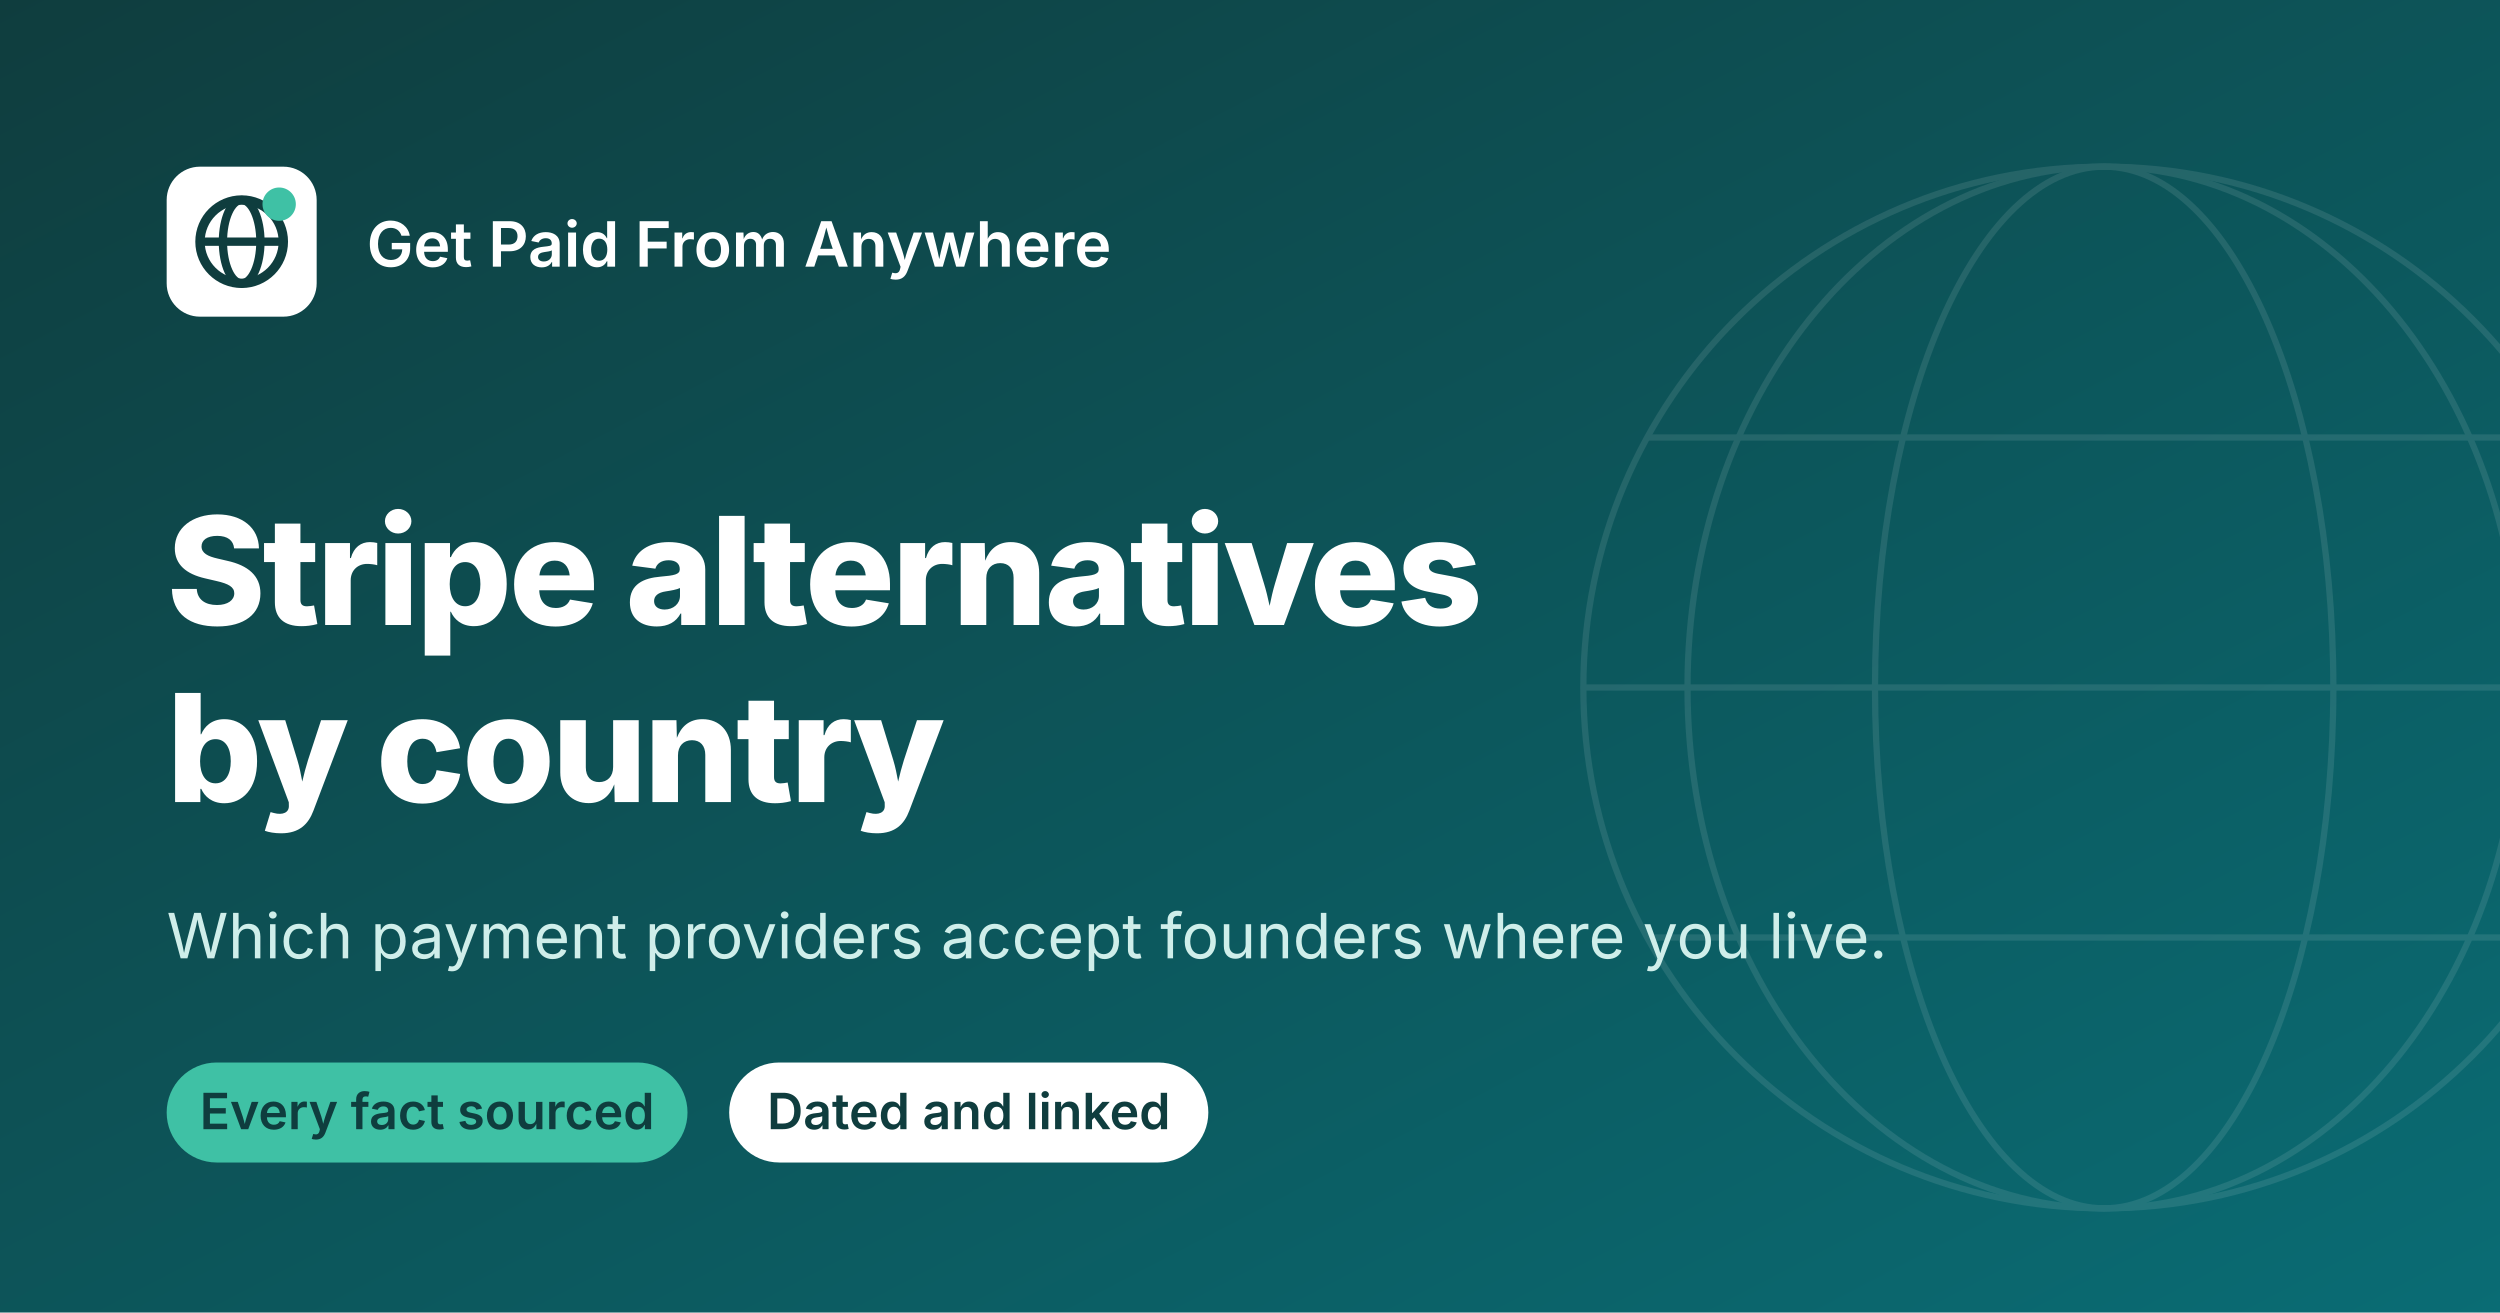
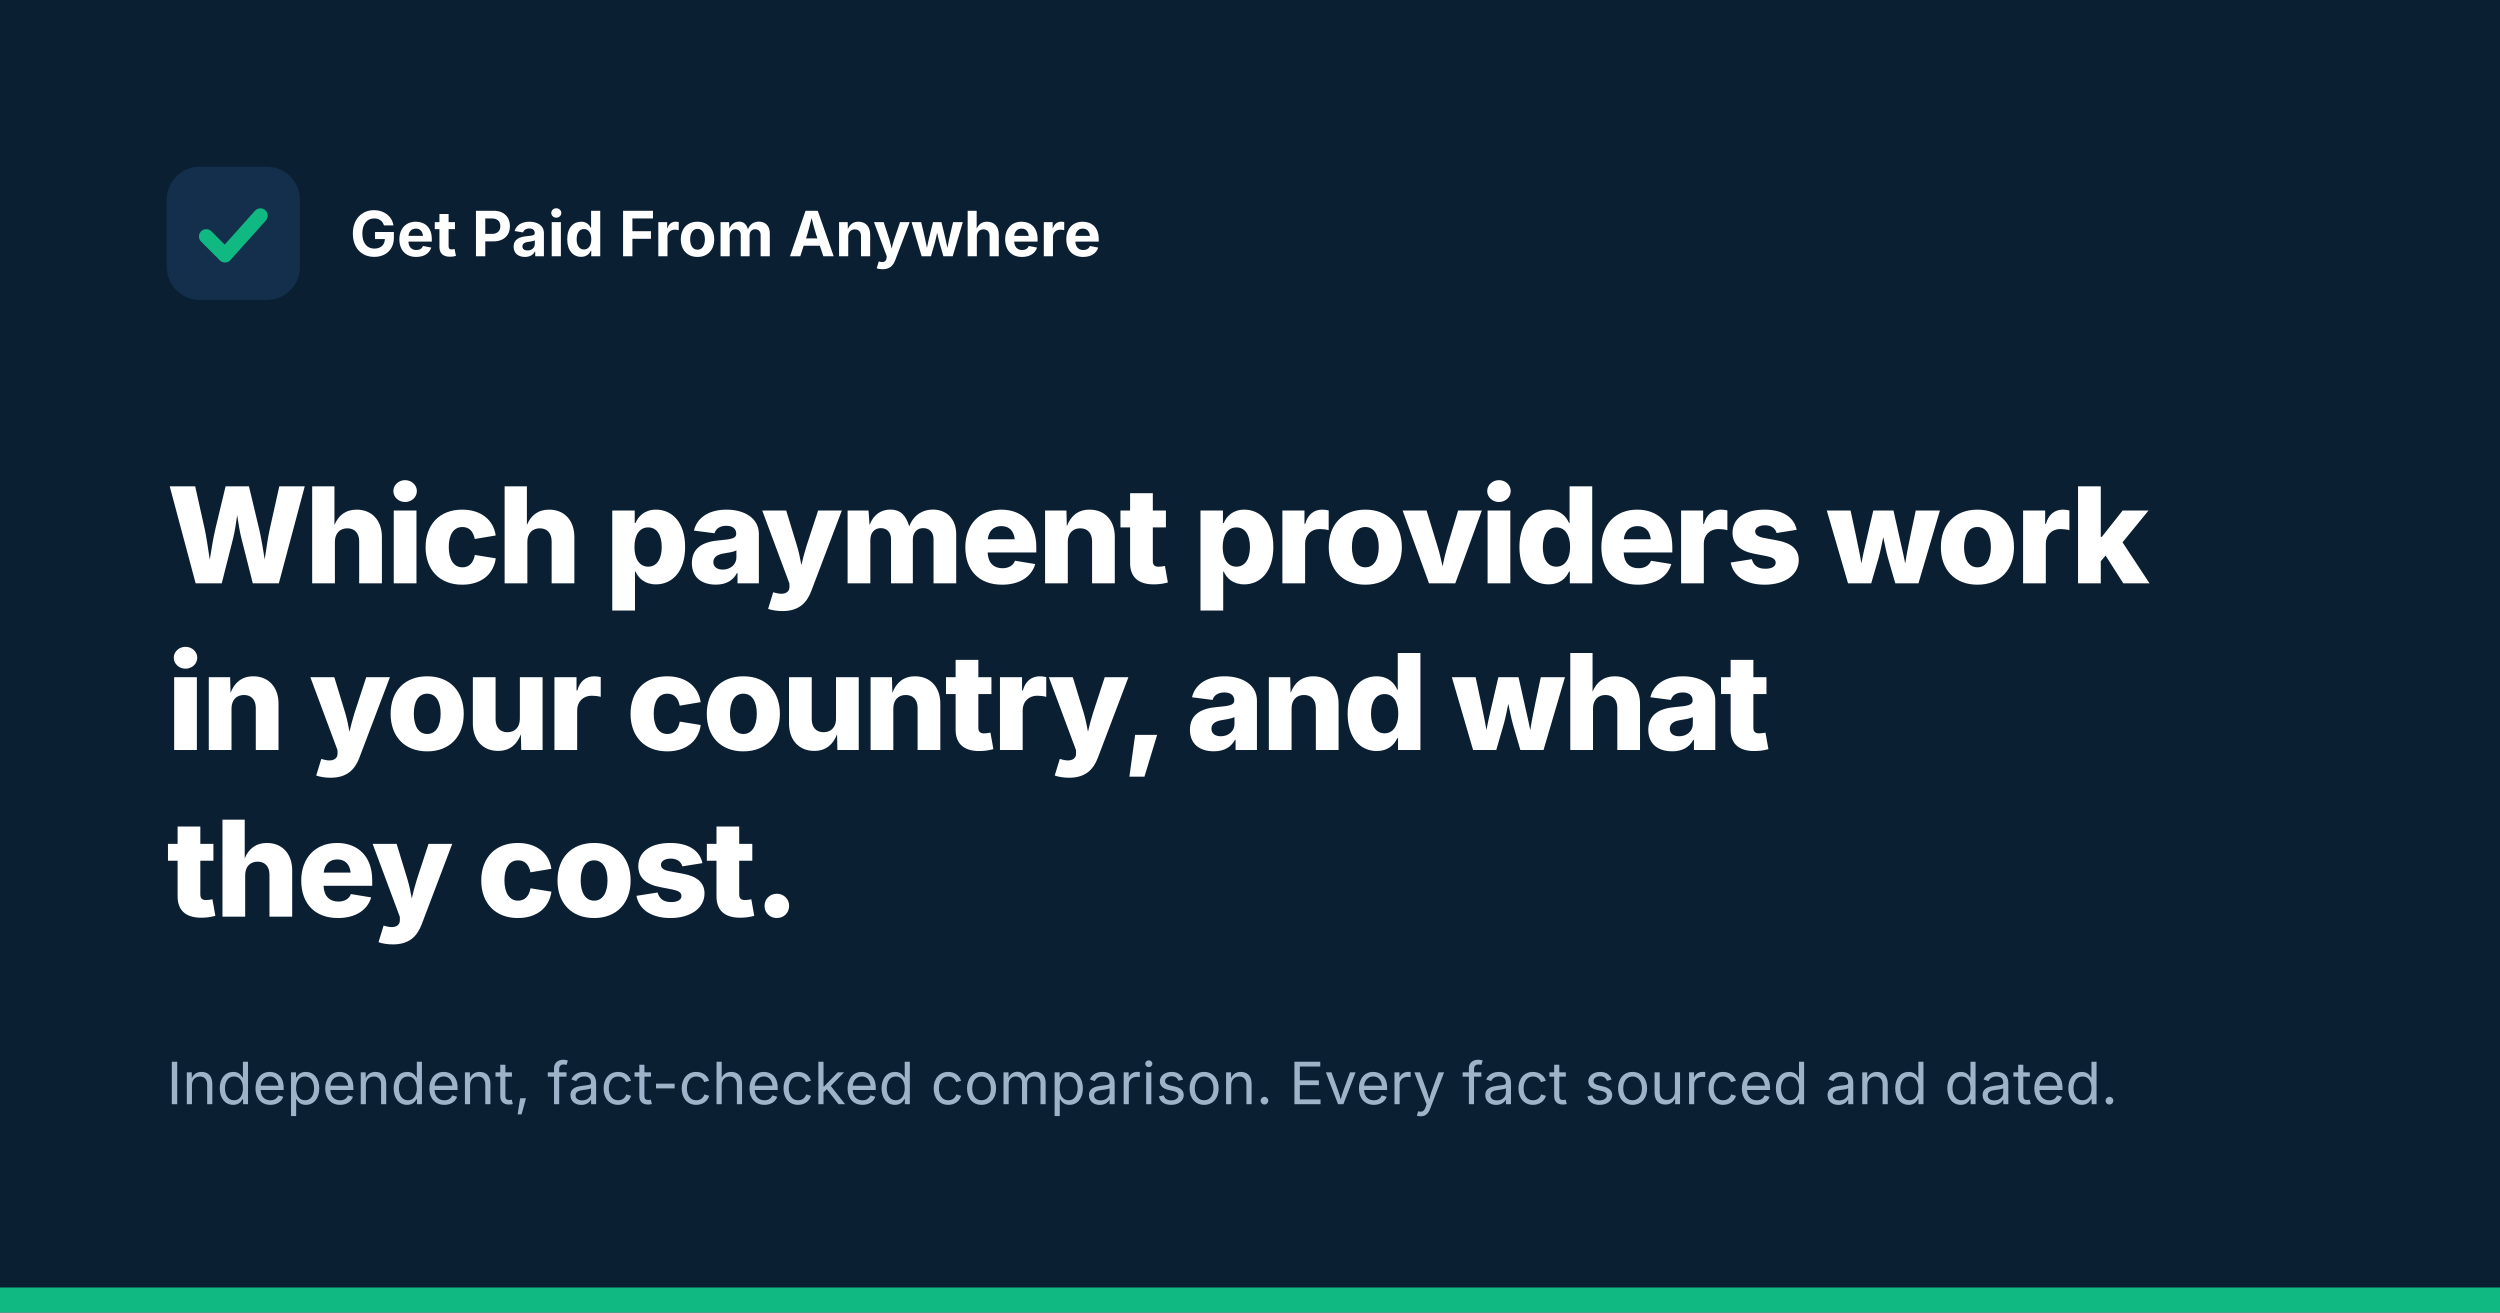
<svg xmlns="http://www.w3.org/2000/svg" width="1200" height="630" viewBox="0 0 1200 630">
-   <defs>
-     <linearGradient id="g" x1="0" y1="0" x2="1" y2="1">
-       <stop offset="0" stop-color="#0f3d3e" />
-       <stop offset="1" stop-color="#0a6c74" />
-     </linearGradient>
-   </defs>
-   <rect width="1200" height="630" fill="url(#g)" />
-   <g opacity="0.10" fill="none" stroke="#fff" stroke-width="3">
-     <circle cx="1010" cy="330" r="250" />
-     <ellipse cx="1010" cy="330" rx="110" ry="250" />
-     <ellipse cx="1010" cy="330" rx="200" ry="250" />
-     <path d="M760 330h500M790 210h440M790 450h440" />
+   <rect width="1200" height="630" fill="#0b1f33" />
+   <rect x="0" y="618" width="1200" height="12" fill="#10b981" />
+   <g transform="translate(80 80)">
+     <rect width="64" height="64" rx="16" fill="#132f4c" />
+     <path d="M19 33.5l9 9 17-19" fill="none" stroke="#10b981" stroke-width="7" stroke-linecap="round" stroke-linejoin="round" />
+     <text x="88" y="43" font-family="Inter, DejaVu Sans, sans-serif" font-size="30" font-weight="700" fill="#fff">Get Paid From Anywhere</text>
  </g>
-   <g transform="translate(80 80)">
-     <rect width="72" height="72" rx="16" fill="#fff" />
-     <circle cx="36" cy="36" r="20" fill="none" stroke="#0f3d3e" stroke-width="4.5" />
-     <ellipse cx="36" cy="36" rx="9" ry="20" fill="none" stroke="#0f3d3e" stroke-width="4" />
-     <path d="M16 36h40" stroke="#0f3d3e" stroke-width="4" />
-     <circle cx="54" cy="18" r="8" fill="#3fc1a5" />
-     <text x="96" y="48" font-family="Inter, DejaVu Sans, sans-serif" font-size="30" font-weight="600" fill="#fff">Get Paid From Anywhere</text>
-   </g>
-   <text font-family="Inter, DejaVu Sans, sans-serif" font-weight="800" fill="#fff" font-size="72" letter-spacing="-1.5">
-     <tspan x="80" y="300">Stripe alternatives</tspan>
-     <tspan x="80" y="385">by country</tspan>
+   <text font-family="Inter, DejaVu Sans, sans-serif" font-weight="800" fill="#fff" font-size="64" letter-spacing="-1.5">
+     <tspan x="80" y="280">Which payment providers work</tspan>
+     <tspan x="80" y="360">in your country, and what</tspan>
+     <tspan x="80" y="440">they cost.</tspan>
  </text>
-   <text x="80" y="460" font-family="Inter, DejaVu Sans, sans-serif" font-size="30" fill="#cfeeea">Which payment providers accept founders where you live.</text>
-   <g font-family="Inter, DejaVu Sans, sans-serif" font-size="24" font-weight="600" fill="#0f3d3e">
-     <rect x="80" y="510" width="250" height="48" rx="24" fill="#3fc1a5" />
-     <text x="205" y="542" text-anchor="middle">Every fact sourced</text>
-     <rect x="350" y="510" width="230" height="48" rx="24" fill="#fff" />
-     <text x="465" y="542" text-anchor="middle">Dated and linked</text>
-   </g>
+   <text x="80" y="530" font-family="Inter, DejaVu Sans, sans-serif" font-size="28" fill="#9fb3c8">Independent, fact-checked comparison. Every fact sourced and dated.</text>
</svg>
